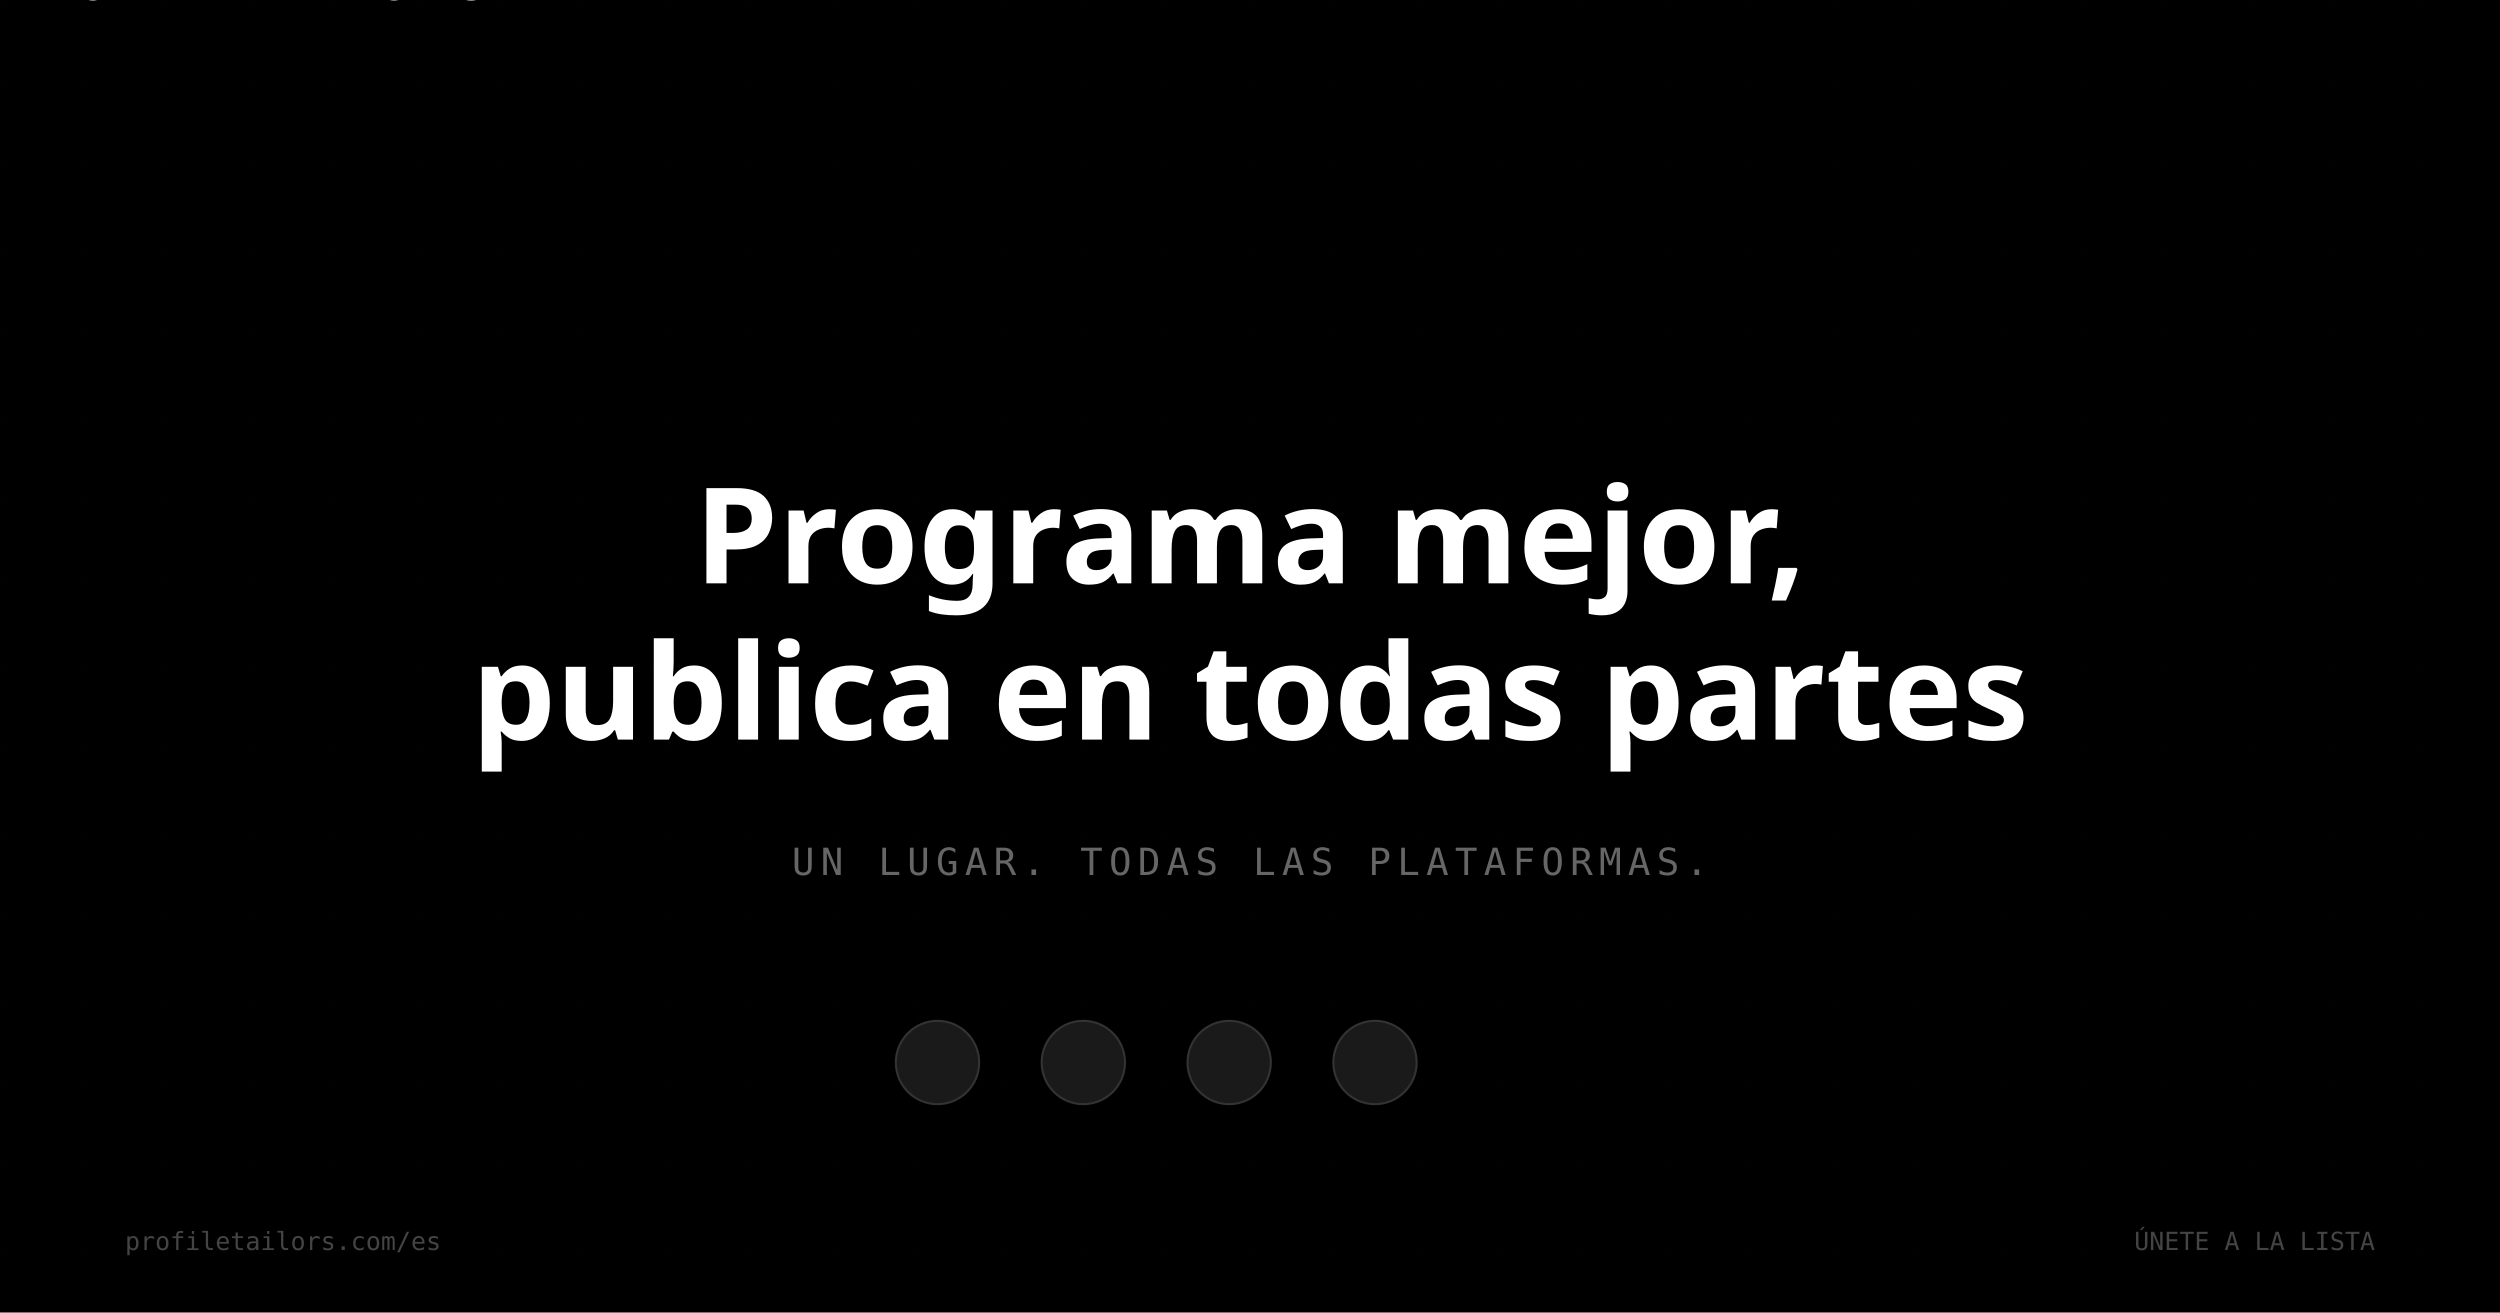
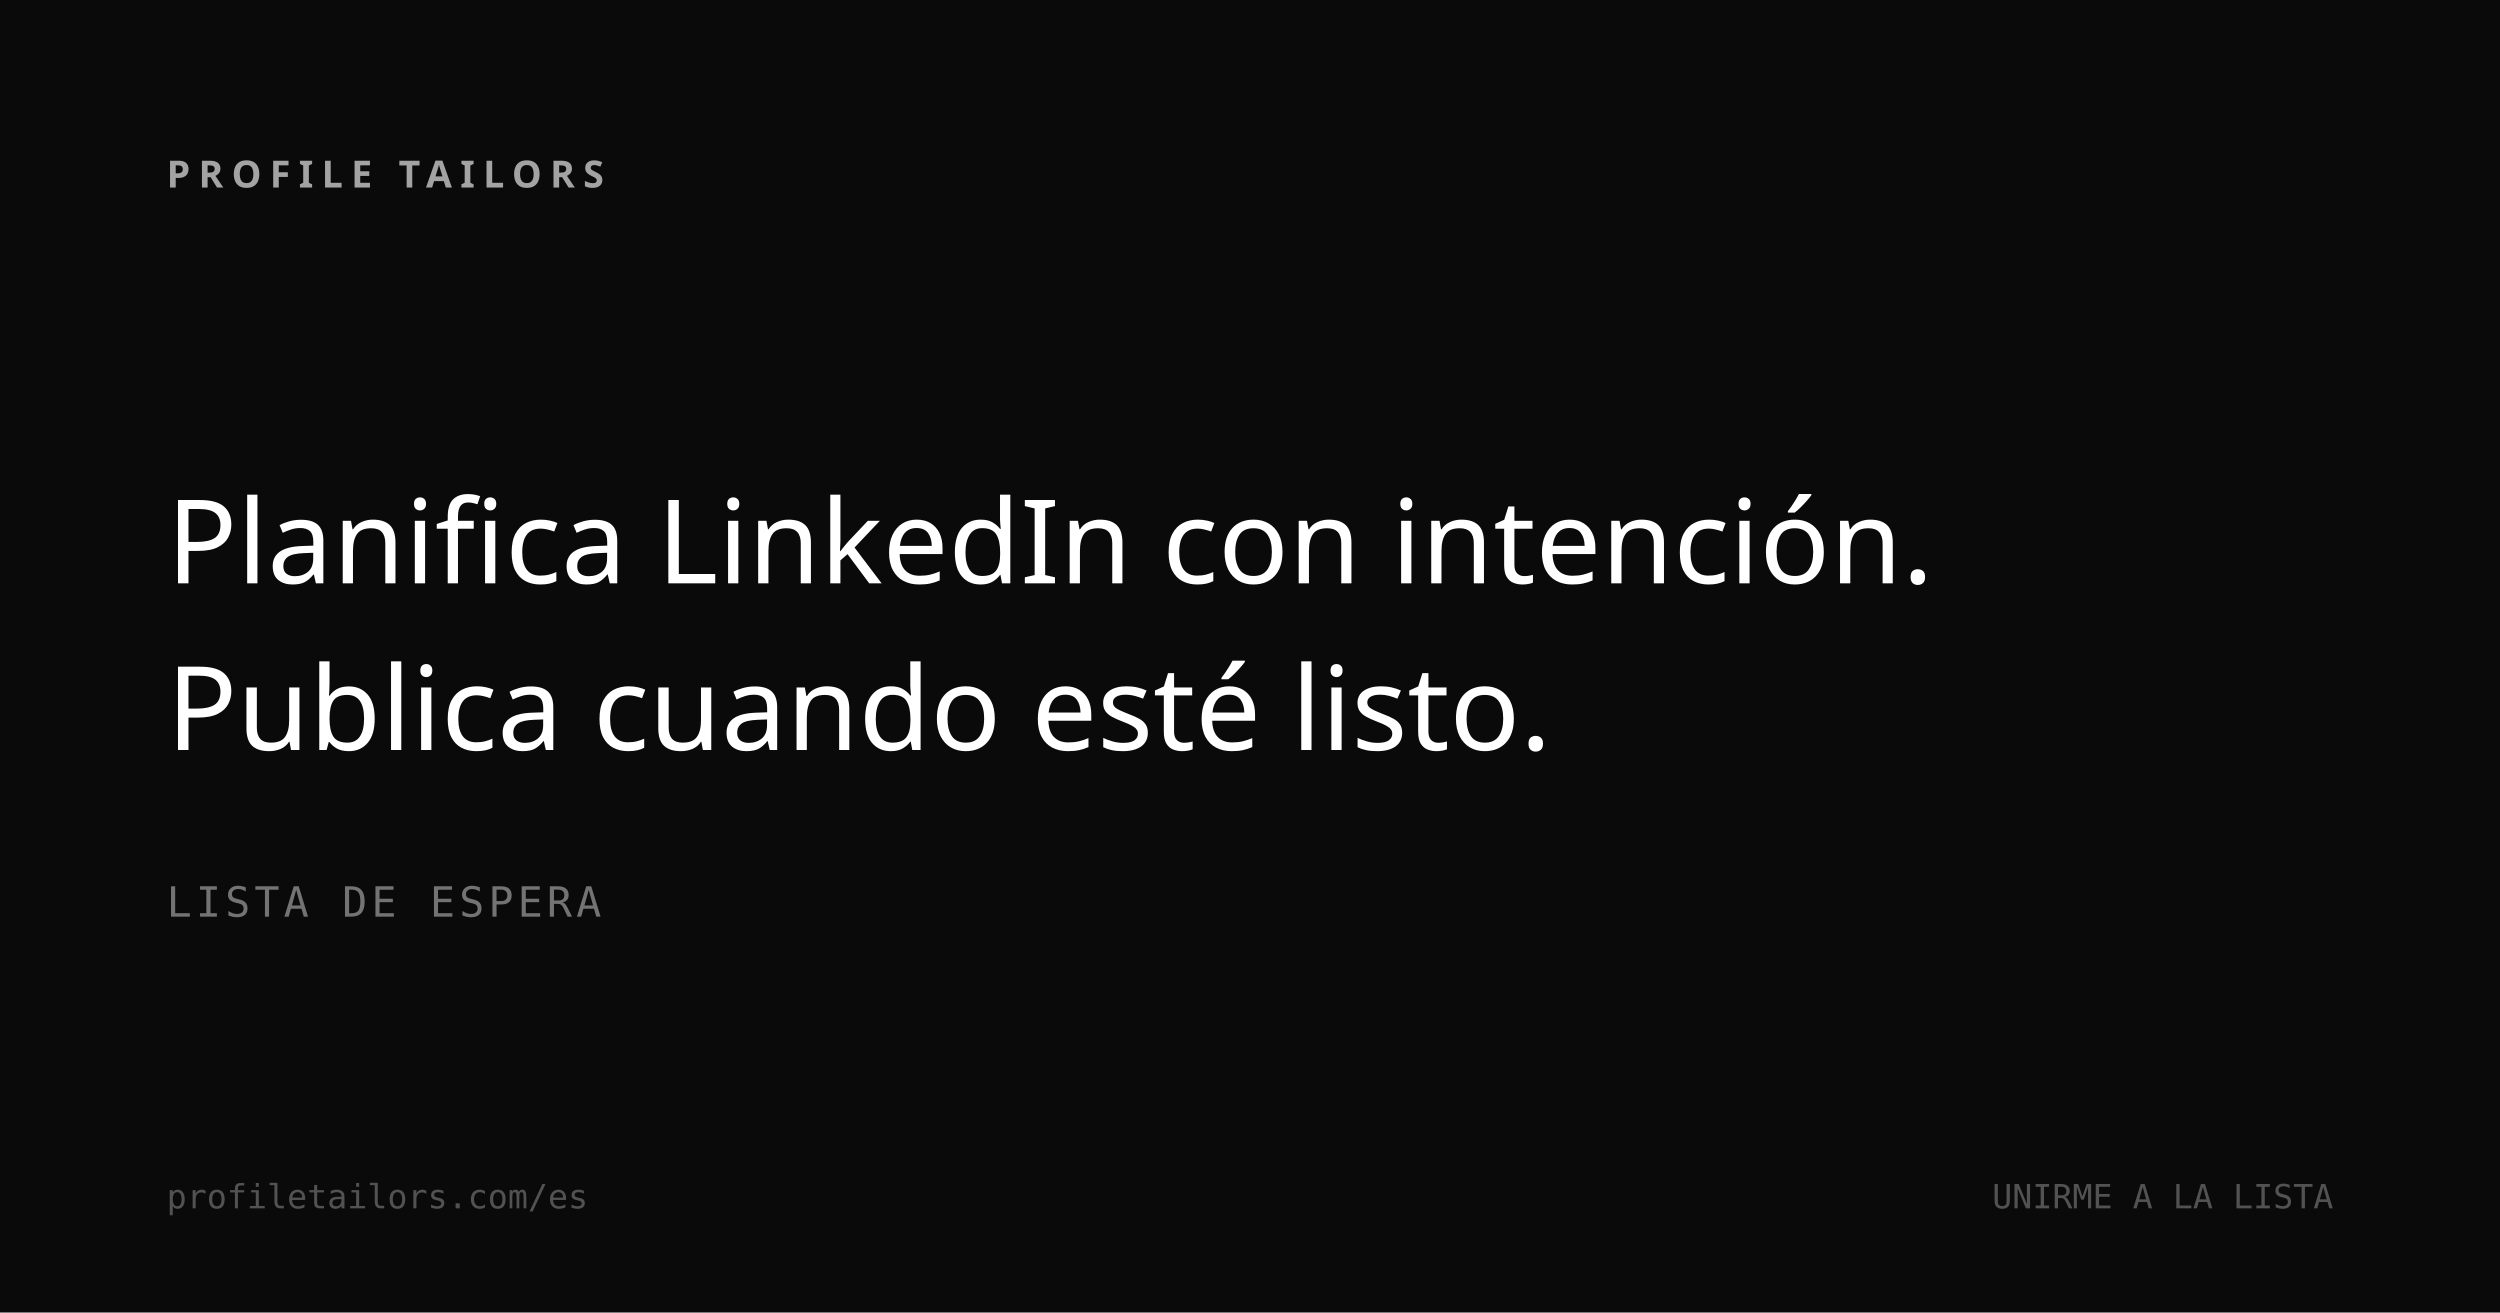
- <svg xmlns="http://www.w3.org/2000/svg" viewBox="0 0 1200 630">
-   <rect width="1200" height="630" fill="#000000" />
-   <rect x="0" y="0" width="1200" height="630" fill="url(#grid)" opacity="0.03" />
-   <defs>
-     <pattern id="grid" width="40" height="40" patternUnits="userSpaceOnUse">
-       <path d="M 40 0 L 0 0 0 40" fill="none" stroke="#333333" stroke-width="0.5" />
-     </pattern>
-   </defs>
-   <g transform="60, 60">
-     <text font-family="system-ui, -apple-system, sans-serif" font-size="24" fill="#ffffff" font-weight="700" letter-spacing="2">PROFILE TAILORS</text>
-   </g>
-   <text x="600" y="280" font-family="Space Grotesk, system-ui, sans-serif" font-size="64" fill="#ffffff" text-anchor="middle" font-weight="600">Programa mejor,</text>
-   <text x="600" y="355" font-family="Space Grotesk, system-ui, sans-serif" font-size="64" fill="#ffffff" text-anchor="middle" font-weight="600">publica en todas partes</text>
-   <text x="600" y="420" font-family="Space Mono, monospace" font-size="18" fill="#666666" text-anchor="middle" letter-spacing="3">UN LUGAR. TODAS LAS PLATAFORMAS.</text>
-   <g transform="translate(420, 480)">
-     <circle cx="30" cy="30" r="20" fill="#1a1a1a" stroke="#333333" stroke-width="1" />
-     <circle cx="100" cy="30" r="20" fill="#1a1a1a" stroke="#333333" stroke-width="1" />
-     <circle cx="170" cy="30" r="20" fill="#1a1a1a" stroke="#333333" stroke-width="1" />
-     <circle cx="240" cy="30" r="20" fill="#1a1a1a" stroke="#333333" stroke-width="1" />
-   </g>
-   <text x="60" y="600" font-family="Space Mono, monospace" font-size="12" fill="#444444">profiletailors.com/es</text>
-   <text x="1140" y="600" font-family="Space Mono, monospace" font-size="12" fill="#444444" text-anchor="end">ÚNETE A LA LISTA</text>
+ <svg xmlns="http://www.w3.org/2000/svg" viewBox="0 0 1200 630" width="1200" height="630">
+   <rect width="1200" height="630" fill="#0a0a0a" />
+   <text x="80" y="90" font-family="ui-sans-serif, system-ui, sans-serif" font-size="18" fill="#a3a3a3" font-weight="700" letter-spacing="4">PROFILE TAILORS</text>
+   <text x="80" y="280" font-family="ui-sans-serif, system-ui, sans-serif" font-size="56" fill="#ffffff" font-weight="500">Planifica LinkedIn con intención.</text>
+   <text x="80" y="360" font-family="ui-sans-serif, system-ui, sans-serif" font-size="56" fill="#ffffff" font-weight="500">Publica cuando esté listo.</text>
+   <text x="80" y="440" font-family="ui-monospace, monospace" font-size="20" fill="#737373" letter-spacing="2">LISTA DE ESPERA</text>
+   <text x="80" y="580" font-family="ui-monospace, monospace" font-size="16" fill="#525252">profiletailors.com/es</text>
+   <text x="1120" y="580" font-family="ui-monospace, monospace" font-size="16" fill="#525252" text-anchor="end">UNIRME A LA LISTA</text>
</svg>
